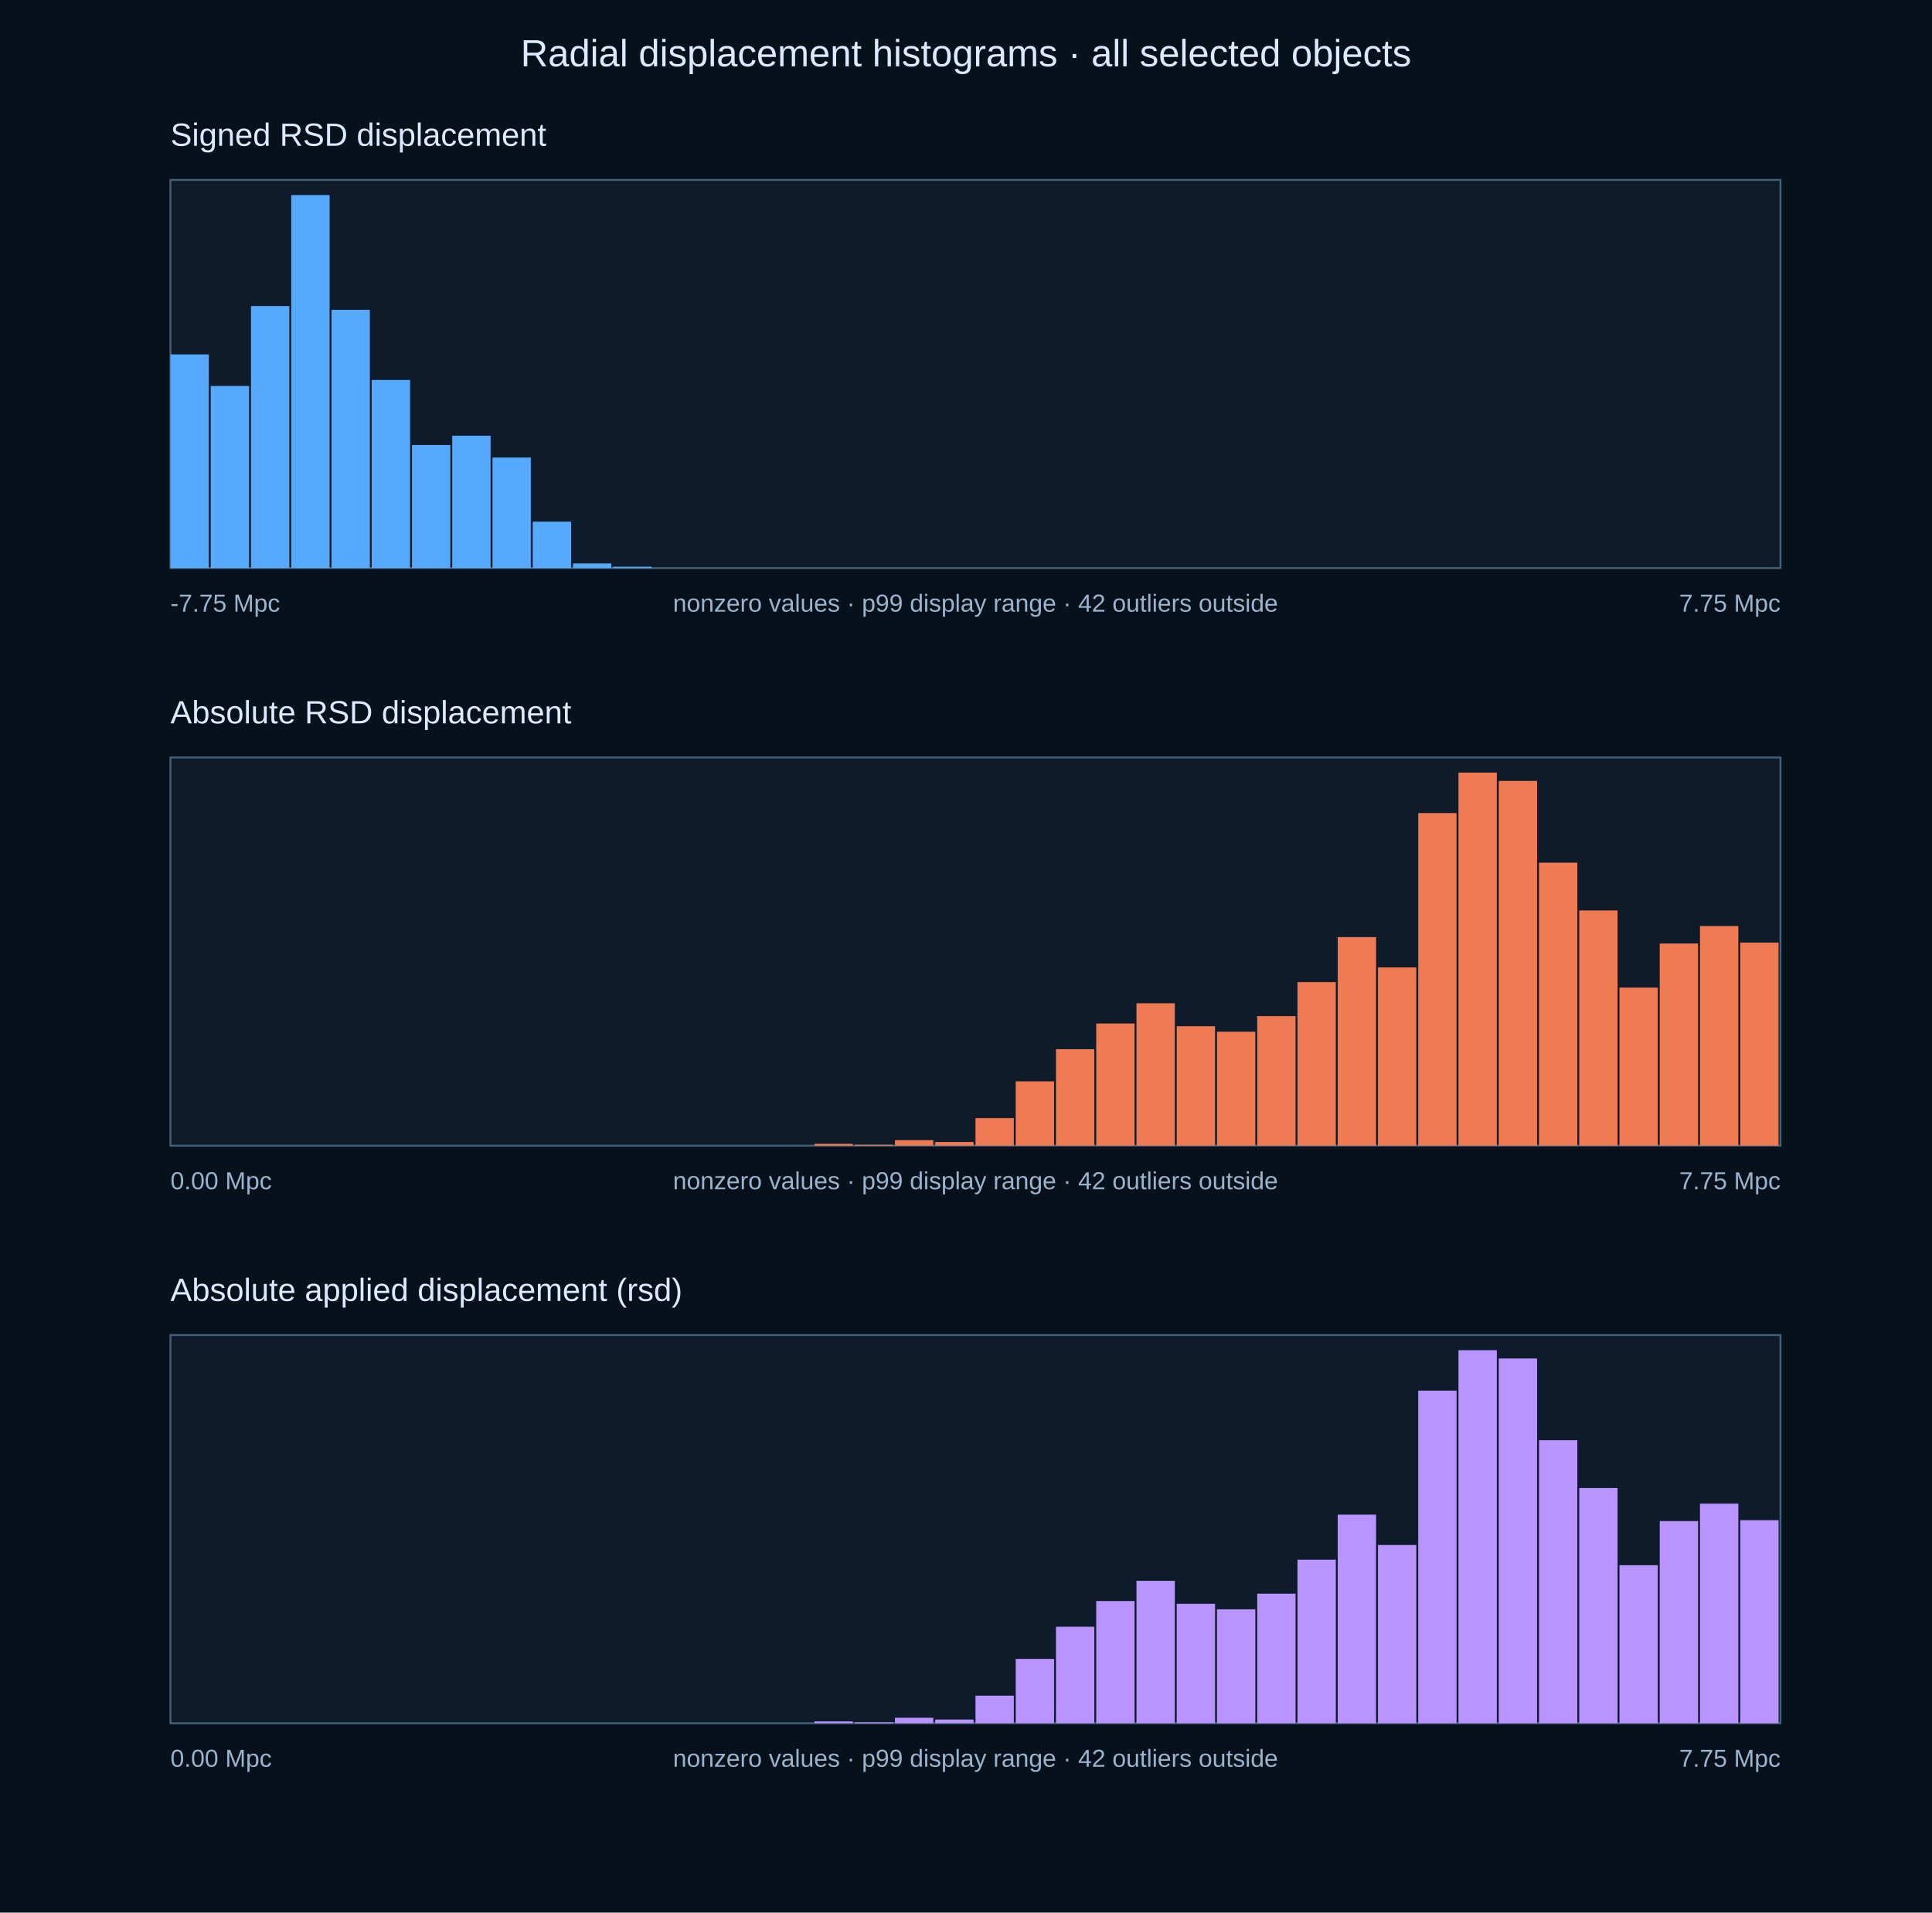
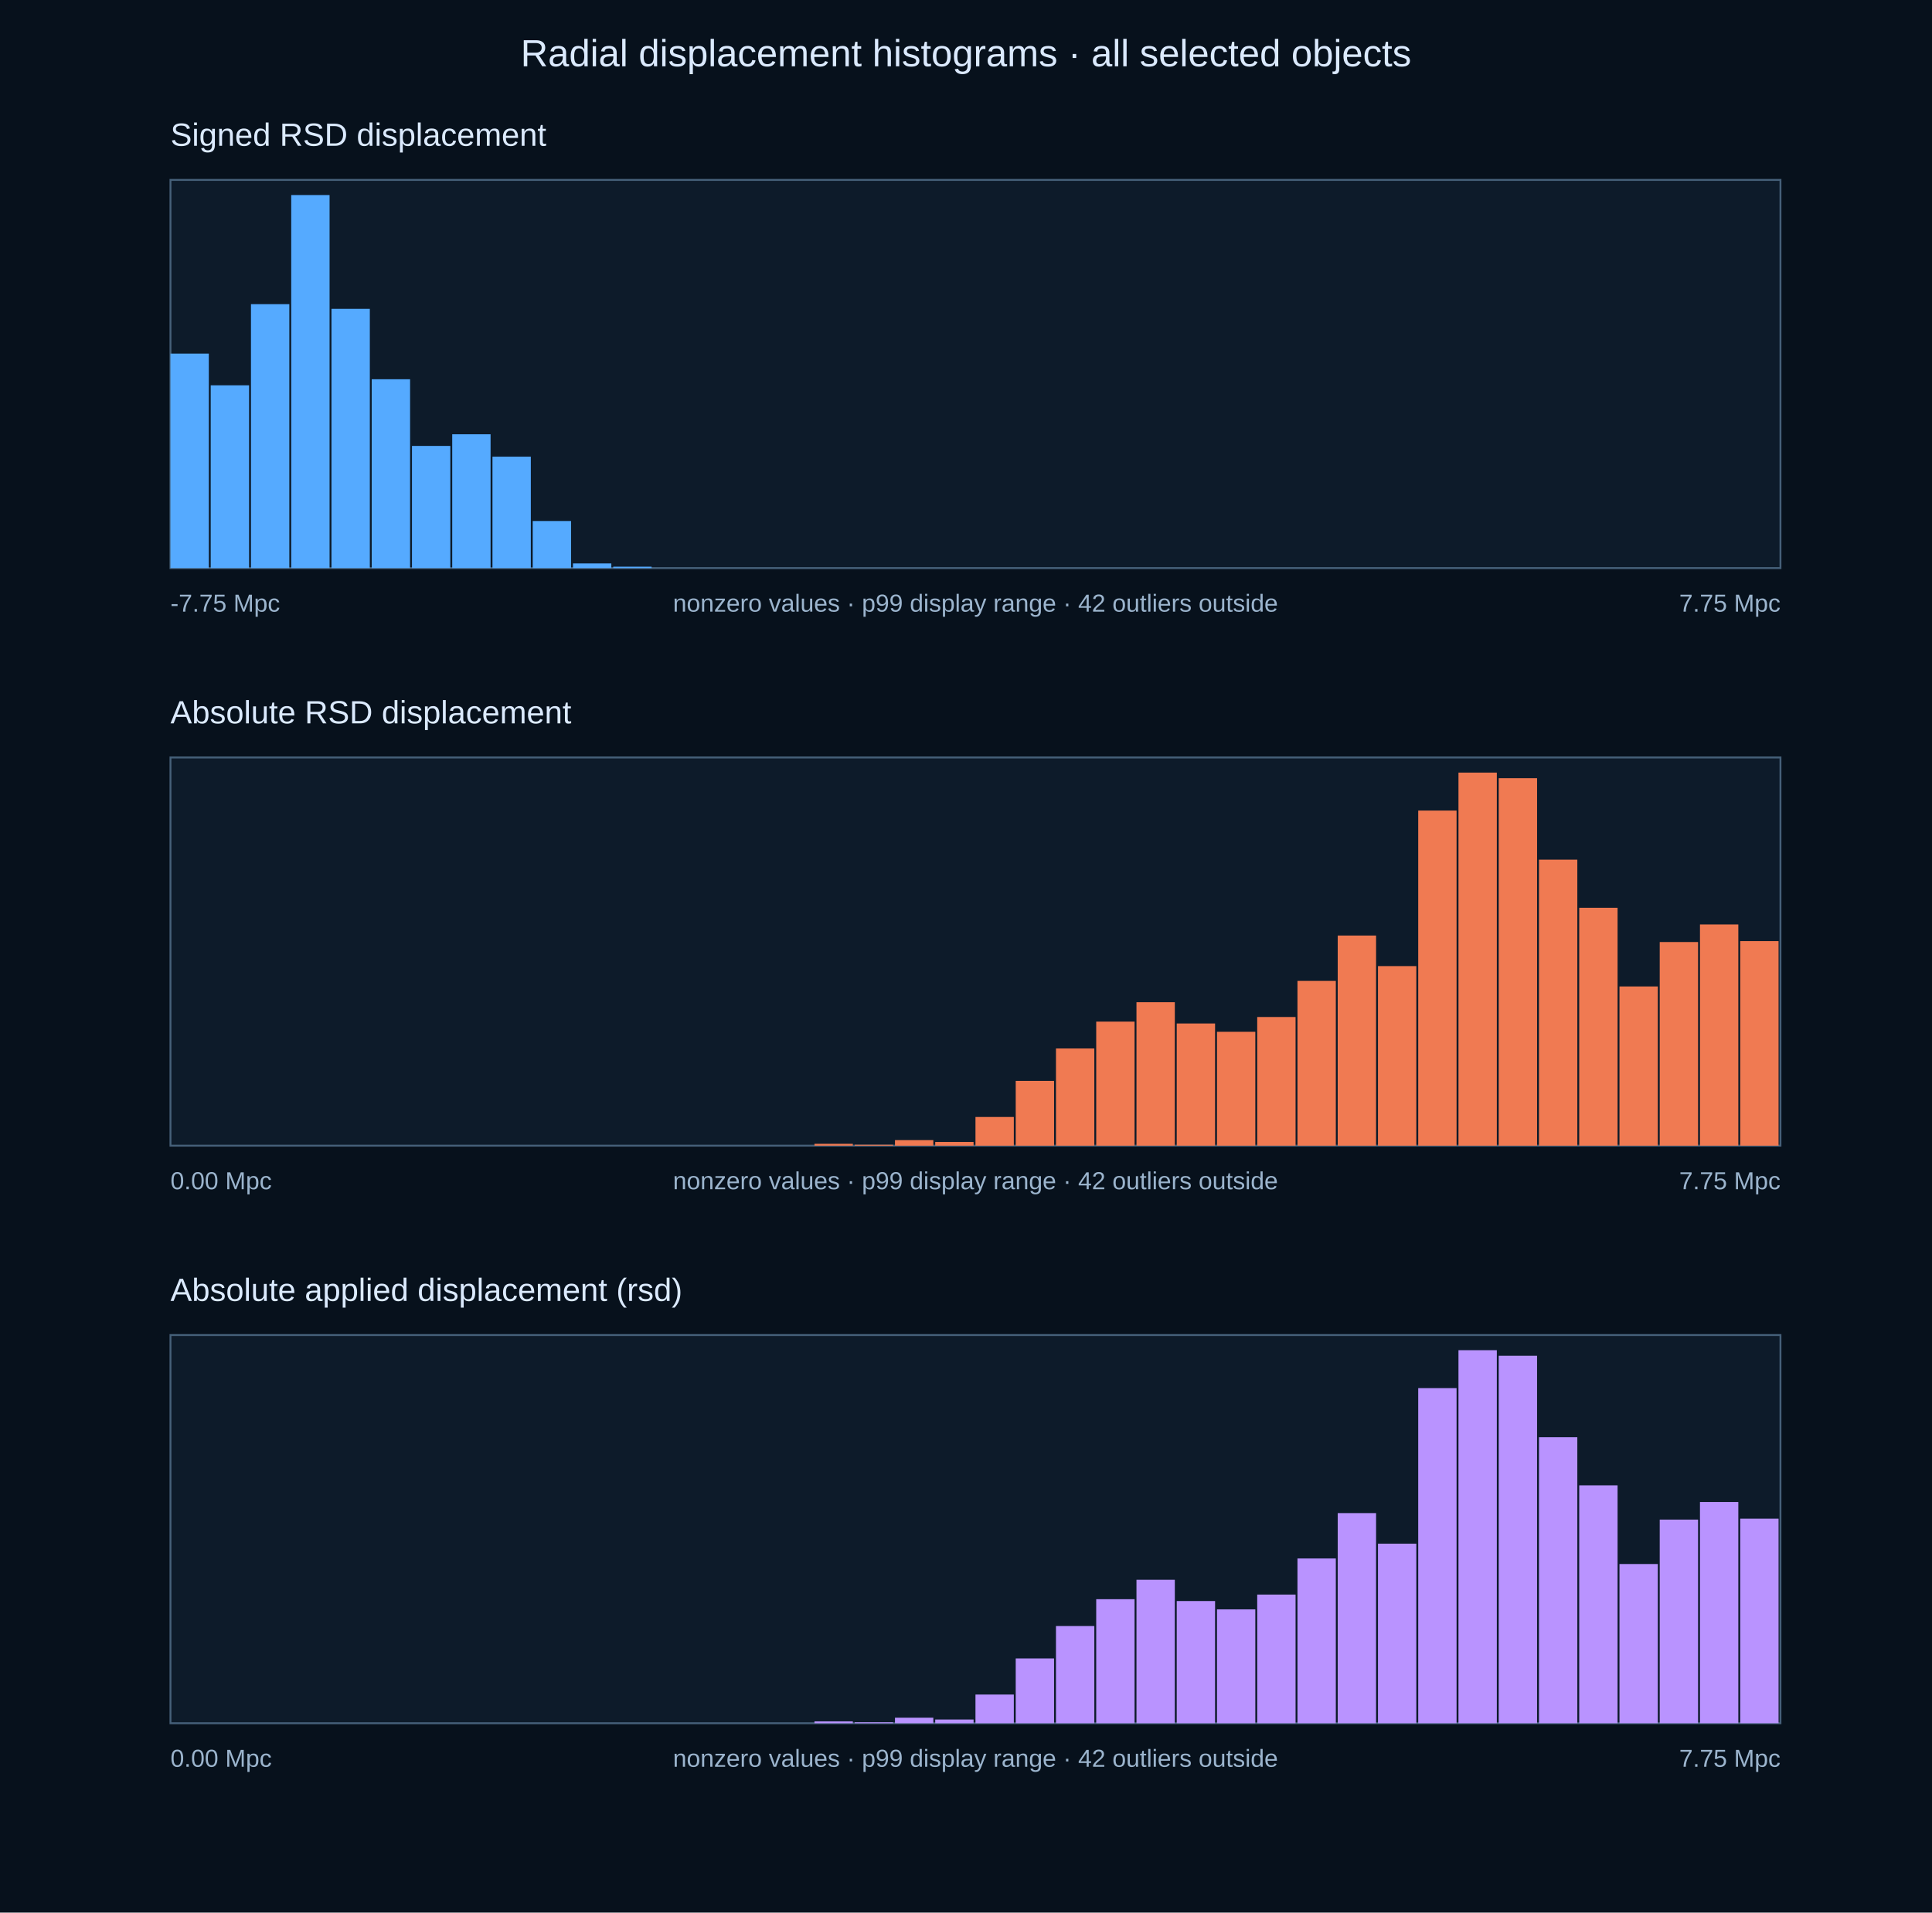
<svg xmlns="http://www.w3.org/2000/svg" viewBox="0 0 1020 1010">
  <rect width="1020" height="1010" fill="#07111c" />
  <style>text{font-family:Arial,sans-serif;fill:#dbeafe}.sub{font-size:13px;fill:#9bb4cd}</style>
  <text x="510" y="35" text-anchor="middle" font-size="20">Radial displacement histograms · all selected objects</text>
  <text x="90" y="77" font-size="17">Signed RSD displacement</text>
  <rect x="90" y="95" width="850" height="205" fill="#0d1b2a" stroke="#456079" />
-   <rect x="90.00" y="187.15" width="20.25" height="112.85" fill="#55aaff" />
-   <rect x="111.25" y="203.83" width="20.25" height="96.17" fill="#55aaff" />
-   <rect x="132.50" y="161.63" width="20.25" height="138.37" fill="#55aaff" />
+   <rect x="90.00" y="186.73" width="20.25" height="113.27" fill="#55aaff" />
+   <rect x="111.25" y="203.47" width="20.25" height="96.53" fill="#55aaff" />
+   <rect x="132.50" y="160.62" width="20.25" height="139.38" fill="#55aaff" />
  <rect x="153.75" y="103.00" width="20.25" height="197.00" fill="#55aaff" />
-   <rect x="175.00" y="163.60" width="20.25" height="136.40" fill="#55aaff" />
-   <rect x="196.25" y="200.64" width="20.25" height="99.36" fill="#55aaff" />
-   <rect x="217.50" y="234.99" width="20.25" height="65.01" fill="#55aaff" />
-   <rect x="238.75" y="230.08" width="20.25" height="69.92" fill="#55aaff" />
-   <rect x="260.00" y="241.61" width="20.25" height="58.39" fill="#55aaff" />
-   <rect x="281.25" y="275.47" width="20.25" height="24.53" fill="#55aaff" />
-   <rect x="302.50" y="297.55" width="20.25" height="2.45" fill="#55aaff" />
+   <rect x="175.00" y="163.09" width="20.25" height="136.91" fill="#55aaff" />
+   <rect x="196.25" y="200.27" width="20.25" height="99.73" fill="#55aaff" />
+   <rect x="217.50" y="235.48" width="20.25" height="64.52" fill="#55aaff" />
+   <rect x="238.75" y="229.33" width="20.25" height="70.67" fill="#55aaff" />
+   <rect x="260.00" y="241.15" width="20.25" height="58.85" fill="#55aaff" />
+   <rect x="281.25" y="275.13" width="20.25" height="24.87" fill="#55aaff" />
+   <rect x="302.50" y="297.54" width="20.25" height="2.46" fill="#55aaff" />
  <rect x="323.75" y="299.26" width="20.25" height="0.74" fill="#55aaff" />
  <rect x="345.00" y="300.00" width="20.25" height="0.00" fill="#55aaff" />
  <rect x="366.25" y="300.00" width="20.25" height="0.00" fill="#55aaff" />
  <rect x="387.50" y="300.00" width="20.25" height="0.00" fill="#55aaff" />
  <rect x="408.75" y="300.00" width="20.25" height="0.00" fill="#55aaff" />
  <rect x="430.00" y="300.00" width="20.25" height="0.00" fill="#55aaff" />
  <rect x="451.25" y="300.00" width="20.25" height="0.00" fill="#55aaff" />
  <rect x="472.50" y="300.00" width="20.25" height="0.00" fill="#55aaff" />
  <rect x="493.75" y="300.00" width="20.25" height="0.00" fill="#55aaff" />
  <rect x="515.00" y="300.00" width="20.25" height="0.00" fill="#55aaff" />
  <rect x="536.25" y="300.00" width="20.25" height="0.00" fill="#55aaff" />
  <rect x="557.50" y="300.00" width="20.25" height="0.00" fill="#55aaff" />
  <rect x="578.75" y="300.00" width="20.25" height="0.00" fill="#55aaff" />
  <rect x="600.00" y="300.00" width="20.25" height="0.00" fill="#55aaff" />
  <rect x="621.25" y="300.00" width="20.25" height="0.00" fill="#55aaff" />
  <rect x="642.50" y="300.00" width="20.25" height="0.00" fill="#55aaff" />
  <rect x="663.75" y="300.00" width="20.25" height="0.00" fill="#55aaff" />
  <rect x="685.00" y="300.00" width="20.25" height="0.00" fill="#55aaff" />
  <rect x="706.25" y="300.00" width="20.25" height="0.00" fill="#55aaff" />
  <rect x="727.50" y="300.00" width="20.25" height="0.00" fill="#55aaff" />
  <rect x="748.75" y="300.00" width="20.25" height="0.00" fill="#55aaff" />
  <rect x="770.00" y="300.00" width="20.25" height="0.00" fill="#55aaff" />
  <rect x="791.25" y="300.00" width="20.25" height="0.00" fill="#55aaff" />
  <rect x="812.50" y="300.00" width="20.25" height="0.00" fill="#55aaff" />
  <rect x="833.75" y="300.00" width="20.25" height="0.00" fill="#55aaff" />
  <rect x="855.00" y="300.00" width="20.25" height="0.00" fill="#55aaff" />
  <rect x="876.25" y="300.00" width="20.25" height="0.00" fill="#55aaff" />
  <rect x="897.50" y="300.00" width="20.25" height="0.00" fill="#55aaff" />
  <rect x="918.75" y="300.00" width="20.25" height="0.00" fill="#55aaff" />
  <text x="90" y="323" class="sub">-7.75 Mpc</text>
  <text x="940" y="323" text-anchor="end" class="sub">7.75 Mpc</text>
  <text x="515.0" y="323" text-anchor="middle" class="sub">nonzero values · p99 display range · 42 outliers outside</text>
  <text x="90" y="382" font-size="17">Absolute RSD displacement</text>
  <rect x="90" y="400" width="850" height="205" fill="#0d1b2a" stroke="#456079" />
  <rect x="90.00" y="605.00" width="20.25" height="0.00" fill="#f07a52" />
  <rect x="111.25" y="605.00" width="20.25" height="0.00" fill="#f07a52" />
  <rect x="132.50" y="605.00" width="20.25" height="0.00" fill="#f07a52" />
  <rect x="153.75" y="605.00" width="20.25" height="0.00" fill="#f07a52" />
  <rect x="175.00" y="605.00" width="20.25" height="0.00" fill="#f07a52" />
  <rect x="196.25" y="605.00" width="20.25" height="0.00" fill="#f07a52" />
  <rect x="217.50" y="605.00" width="20.25" height="0.00" fill="#f07a52" />
  <rect x="238.75" y="605.00" width="20.25" height="0.00" fill="#f07a52" />
  <rect x="260.00" y="605.00" width="20.25" height="0.00" fill="#f07a52" />
  <rect x="281.25" y="605.00" width="20.25" height="0.00" fill="#f07a52" />
  <rect x="302.50" y="605.00" width="20.25" height="0.00" fill="#f07a52" />
  <rect x="323.75" y="605.00" width="20.25" height="0.00" fill="#f07a52" />
  <rect x="345.00" y="605.00" width="20.25" height="0.00" fill="#f07a52" />
  <rect x="366.25" y="605.00" width="20.25" height="0.00" fill="#f07a52" />
  <rect x="387.50" y="605.00" width="20.25" height="0.00" fill="#f07a52" />
  <rect x="408.75" y="605.00" width="20.25" height="0.00" fill="#f07a52" />
-   <rect x="430.00" y="604.03" width="20.25" height="0.97" fill="#f07a52" />
+   <rect x="430.00" y="604.02" width="20.25" height="0.98" fill="#f07a52" />
  <rect x="451.25" y="604.51" width="20.25" height="0.49" fill="#f07a52" />
-   <rect x="472.50" y="602.09" width="20.25" height="2.91" fill="#f07a52" />
-   <rect x="493.75" y="603.06" width="20.25" height="1.94" fill="#f07a52" />
-   <rect x="515.00" y="590.44" width="20.25" height="14.56" fill="#f07a52" />
-   <rect x="536.25" y="571.03" width="20.25" height="33.97" fill="#f07a52" />
-   <rect x="557.50" y="554.05" width="20.25" height="50.95" fill="#f07a52" />
-   <rect x="578.75" y="540.47" width="20.25" height="64.53" fill="#f07a52" />
-   <rect x="600.00" y="529.79" width="20.25" height="75.21" fill="#f07a52" />
-   <rect x="621.25" y="541.92" width="20.25" height="63.08" fill="#f07a52" />
-   <rect x="642.50" y="544.83" width="20.25" height="60.17" fill="#f07a52" />
-   <rect x="663.75" y="536.58" width="20.25" height="68.42" fill="#f07a52" />
-   <rect x="685.00" y="518.63" width="20.25" height="86.37" fill="#f07a52" />
-   <rect x="706.25" y="494.85" width="20.25" height="110.15" fill="#f07a52" />
-   <rect x="727.50" y="510.87" width="20.25" height="94.13" fill="#f07a52" />
-   <rect x="748.75" y="429.35" width="20.25" height="175.65" fill="#f07a52" />
+   <rect x="472.50" y="602.07" width="20.25" height="2.93" fill="#f07a52" />
+   <rect x="493.75" y="603.04" width="20.25" height="1.96" fill="#f07a52" />
+   <rect x="515.00" y="589.85" width="20.25" height="15.15" fill="#f07a52" />
+   <rect x="536.25" y="570.78" width="20.25" height="34.22" fill="#f07a52" />
+   <rect x="557.50" y="553.67" width="20.25" height="51.33" fill="#f07a52" />
+   <rect x="578.75" y="539.50" width="20.25" height="65.50" fill="#f07a52" />
+   <rect x="600.00" y="529.23" width="20.25" height="75.77" fill="#f07a52" />
+   <rect x="621.25" y="540.47" width="20.25" height="64.53" fill="#f07a52" />
+   <rect x="642.50" y="544.87" width="20.25" height="60.13" fill="#f07a52" />
+   <rect x="663.75" y="537.05" width="20.25" height="67.95" fill="#f07a52" />
+   <rect x="685.00" y="517.99" width="20.25" height="87.01" fill="#f07a52" />
+   <rect x="706.25" y="494.03" width="20.25" height="110.97" fill="#f07a52" />
+   <rect x="727.50" y="510.17" width="20.25" height="94.83" fill="#f07a52" />
+   <rect x="748.75" y="428.04" width="20.25" height="176.96" fill="#f07a52" />
  <rect x="770.00" y="408.00" width="20.25" height="197.00" fill="#f07a52" />
-   <rect x="791.25" y="412.37" width="20.25" height="192.63" fill="#f07a52" />
-   <rect x="812.50" y="455.55" width="20.25" height="149.45" fill="#f07a52" />
-   <rect x="833.75" y="480.78" width="20.25" height="124.22" fill="#f07a52" />
-   <rect x="855.00" y="521.54" width="20.25" height="83.46" fill="#f07a52" />
-   <rect x="876.25" y="498.25" width="20.25" height="106.75" fill="#f07a52" />
-   <rect x="897.50" y="489.03" width="20.25" height="115.97" fill="#f07a52" />
-   <rect x="918.75" y="497.77" width="20.25" height="107.23" fill="#f07a52" />
+   <rect x="791.25" y="410.93" width="20.25" height="194.07" fill="#f07a52" />
+   <rect x="812.50" y="453.95" width="20.25" height="151.05" fill="#f07a52" />
+   <rect x="833.75" y="479.37" width="20.25" height="125.63" fill="#f07a52" />
+   <rect x="855.00" y="520.92" width="20.25" height="84.08" fill="#f07a52" />
+   <rect x="876.25" y="497.46" width="20.25" height="107.54" fill="#f07a52" />
+   <rect x="897.50" y="488.17" width="20.25" height="116.83" fill="#f07a52" />
+   <rect x="918.75" y="496.97" width="20.25" height="108.03" fill="#f07a52" />
  <text x="90" y="628" class="sub">0.00 Mpc</text>
  <text x="940" y="628" text-anchor="end" class="sub">7.75 Mpc</text>
  <text x="515.0" y="628" text-anchor="middle" class="sub">nonzero values · p99 display range · 42 outliers outside</text>
  <text x="90" y="687" font-size="17">Absolute applied displacement (rsd)</text>
  <rect x="90" y="705" width="850" height="205" fill="#0d1b2a" stroke="#456079" />
  <rect x="90.00" y="910.00" width="20.25" height="0.00" fill="#b993ff" />
  <rect x="111.25" y="910.00" width="20.25" height="0.00" fill="#b993ff" />
  <rect x="132.50" y="910.00" width="20.25" height="0.00" fill="#b993ff" />
  <rect x="153.75" y="910.00" width="20.25" height="0.00" fill="#b993ff" />
  <rect x="175.00" y="910.00" width="20.25" height="0.00" fill="#b993ff" />
  <rect x="196.25" y="910.00" width="20.25" height="0.00" fill="#b993ff" />
  <rect x="217.50" y="910.00" width="20.25" height="0.00" fill="#b993ff" />
  <rect x="238.75" y="910.00" width="20.25" height="0.00" fill="#b993ff" />
  <rect x="260.00" y="910.00" width="20.25" height="0.00" fill="#b993ff" />
  <rect x="281.25" y="910.00" width="20.25" height="0.00" fill="#b993ff" />
  <rect x="302.50" y="910.00" width="20.25" height="0.00" fill="#b993ff" />
  <rect x="323.75" y="910.00" width="20.25" height="0.00" fill="#b993ff" />
  <rect x="345.00" y="910.00" width="20.25" height="0.00" fill="#b993ff" />
  <rect x="366.25" y="910.00" width="20.25" height="0.00" fill="#b993ff" />
  <rect x="387.50" y="910.00" width="20.25" height="0.00" fill="#b993ff" />
  <rect x="408.75" y="910.00" width="20.25" height="0.00" fill="#b993ff" />
-   <rect x="430.00" y="909.03" width="20.25" height="0.97" fill="#b993ff" />
+   <rect x="430.00" y="909.02" width="20.25" height="0.98" fill="#b993ff" />
  <rect x="451.25" y="909.51" width="20.25" height="0.49" fill="#b993ff" />
-   <rect x="472.50" y="907.09" width="20.25" height="2.91" fill="#b993ff" />
-   <rect x="493.75" y="908.06" width="20.25" height="1.94" fill="#b993ff" />
-   <rect x="515.00" y="895.44" width="20.25" height="14.56" fill="#b993ff" />
-   <rect x="536.25" y="876.03" width="20.25" height="33.97" fill="#b993ff" />
-   <rect x="557.50" y="859.05" width="20.25" height="50.95" fill="#b993ff" />
-   <rect x="578.75" y="845.47" width="20.25" height="64.53" fill="#b993ff" />
-   <rect x="600.00" y="834.79" width="20.25" height="75.21" fill="#b993ff" />
-   <rect x="621.25" y="846.92" width="20.25" height="63.08" fill="#b993ff" />
-   <rect x="642.50" y="849.83" width="20.25" height="60.17" fill="#b993ff" />
-   <rect x="663.75" y="841.58" width="20.25" height="68.42" fill="#b993ff" />
-   <rect x="685.00" y="823.63" width="20.25" height="86.37" fill="#b993ff" />
-   <rect x="706.25" y="799.85" width="20.25" height="110.15" fill="#b993ff" />
-   <rect x="727.50" y="815.87" width="20.25" height="94.13" fill="#b993ff" />
-   <rect x="748.75" y="734.35" width="20.25" height="175.65" fill="#b993ff" />
+   <rect x="472.50" y="907.07" width="20.25" height="2.93" fill="#b993ff" />
+   <rect x="493.75" y="908.04" width="20.25" height="1.96" fill="#b993ff" />
+   <rect x="515.00" y="894.85" width="20.25" height="15.15" fill="#b993ff" />
+   <rect x="536.25" y="875.78" width="20.25" height="34.22" fill="#b993ff" />
+   <rect x="557.50" y="858.67" width="20.25" height="51.33" fill="#b993ff" />
+   <rect x="578.75" y="844.50" width="20.25" height="65.50" fill="#b993ff" />
+   <rect x="600.00" y="834.23" width="20.25" height="75.77" fill="#b993ff" />
+   <rect x="621.25" y="845.47" width="20.25" height="64.53" fill="#b993ff" />
+   <rect x="642.50" y="849.87" width="20.25" height="60.13" fill="#b993ff" />
+   <rect x="663.75" y="842.05" width="20.25" height="67.95" fill="#b993ff" />
+   <rect x="685.00" y="822.99" width="20.25" height="87.01" fill="#b993ff" />
+   <rect x="706.25" y="799.03" width="20.25" height="110.97" fill="#b993ff" />
+   <rect x="727.50" y="815.17" width="20.25" height="94.83" fill="#b993ff" />
+   <rect x="748.75" y="733.04" width="20.25" height="176.96" fill="#b993ff" />
  <rect x="770.00" y="713.00" width="20.25" height="197.00" fill="#b993ff" />
-   <rect x="791.25" y="717.37" width="20.25" height="192.63" fill="#b993ff" />
-   <rect x="812.50" y="760.55" width="20.25" height="149.45" fill="#b993ff" />
-   <rect x="833.75" y="785.78" width="20.25" height="124.22" fill="#b993ff" />
-   <rect x="855.00" y="826.54" width="20.25" height="83.46" fill="#b993ff" />
-   <rect x="876.25" y="803.25" width="20.25" height="106.75" fill="#b993ff" />
-   <rect x="897.50" y="794.03" width="20.25" height="115.97" fill="#b993ff" />
-   <rect x="918.75" y="802.77" width="20.25" height="107.23" fill="#b993ff" />
+   <rect x="791.25" y="715.93" width="20.25" height="194.07" fill="#b993ff" />
+   <rect x="812.50" y="758.95" width="20.25" height="151.05" fill="#b993ff" />
+   <rect x="833.75" y="784.37" width="20.25" height="125.63" fill="#b993ff" />
+   <rect x="855.00" y="825.92" width="20.25" height="84.08" fill="#b993ff" />
+   <rect x="876.25" y="802.46" width="20.25" height="107.54" fill="#b993ff" />
+   <rect x="897.50" y="793.17" width="20.25" height="116.83" fill="#b993ff" />
+   <rect x="918.75" y="801.97" width="20.25" height="108.03" fill="#b993ff" />
  <text x="90" y="933" class="sub">0.00 Mpc</text>
  <text x="940" y="933" text-anchor="end" class="sub">7.75 Mpc</text>
  <text x="515.0" y="933" text-anchor="middle" class="sub">nonzero values · p99 display range · 42 outliers outside</text>
</svg>
